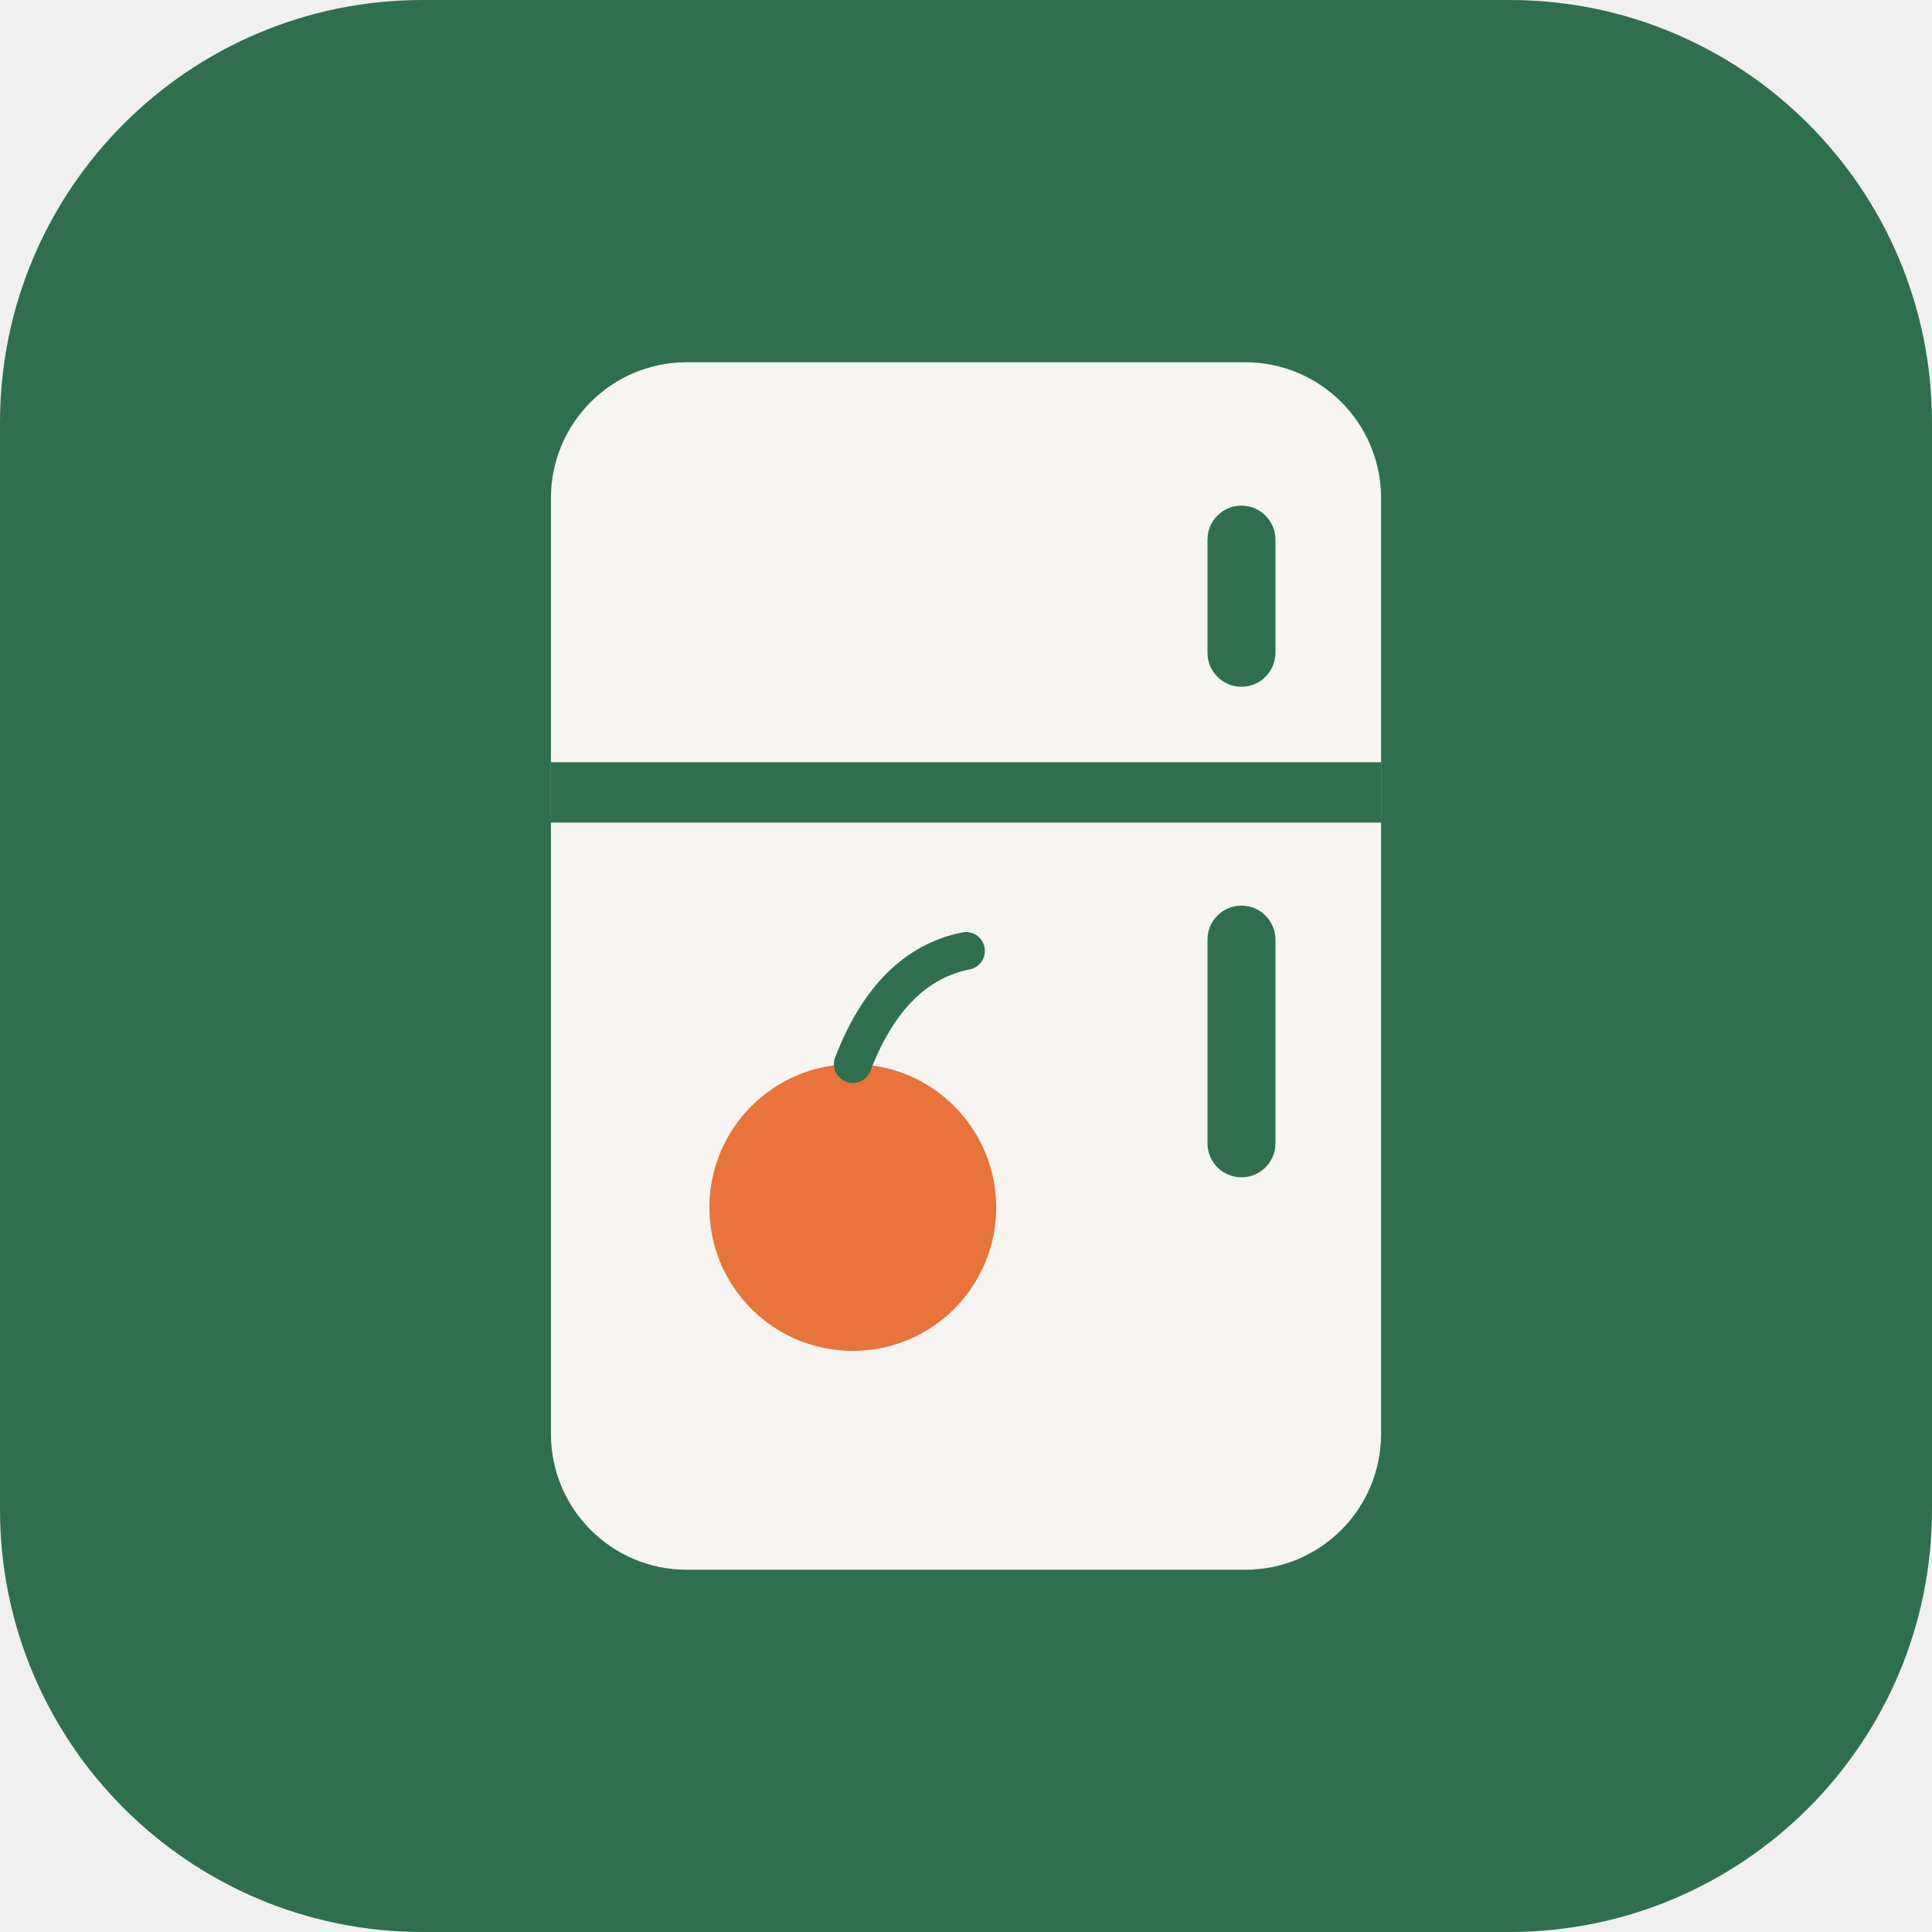
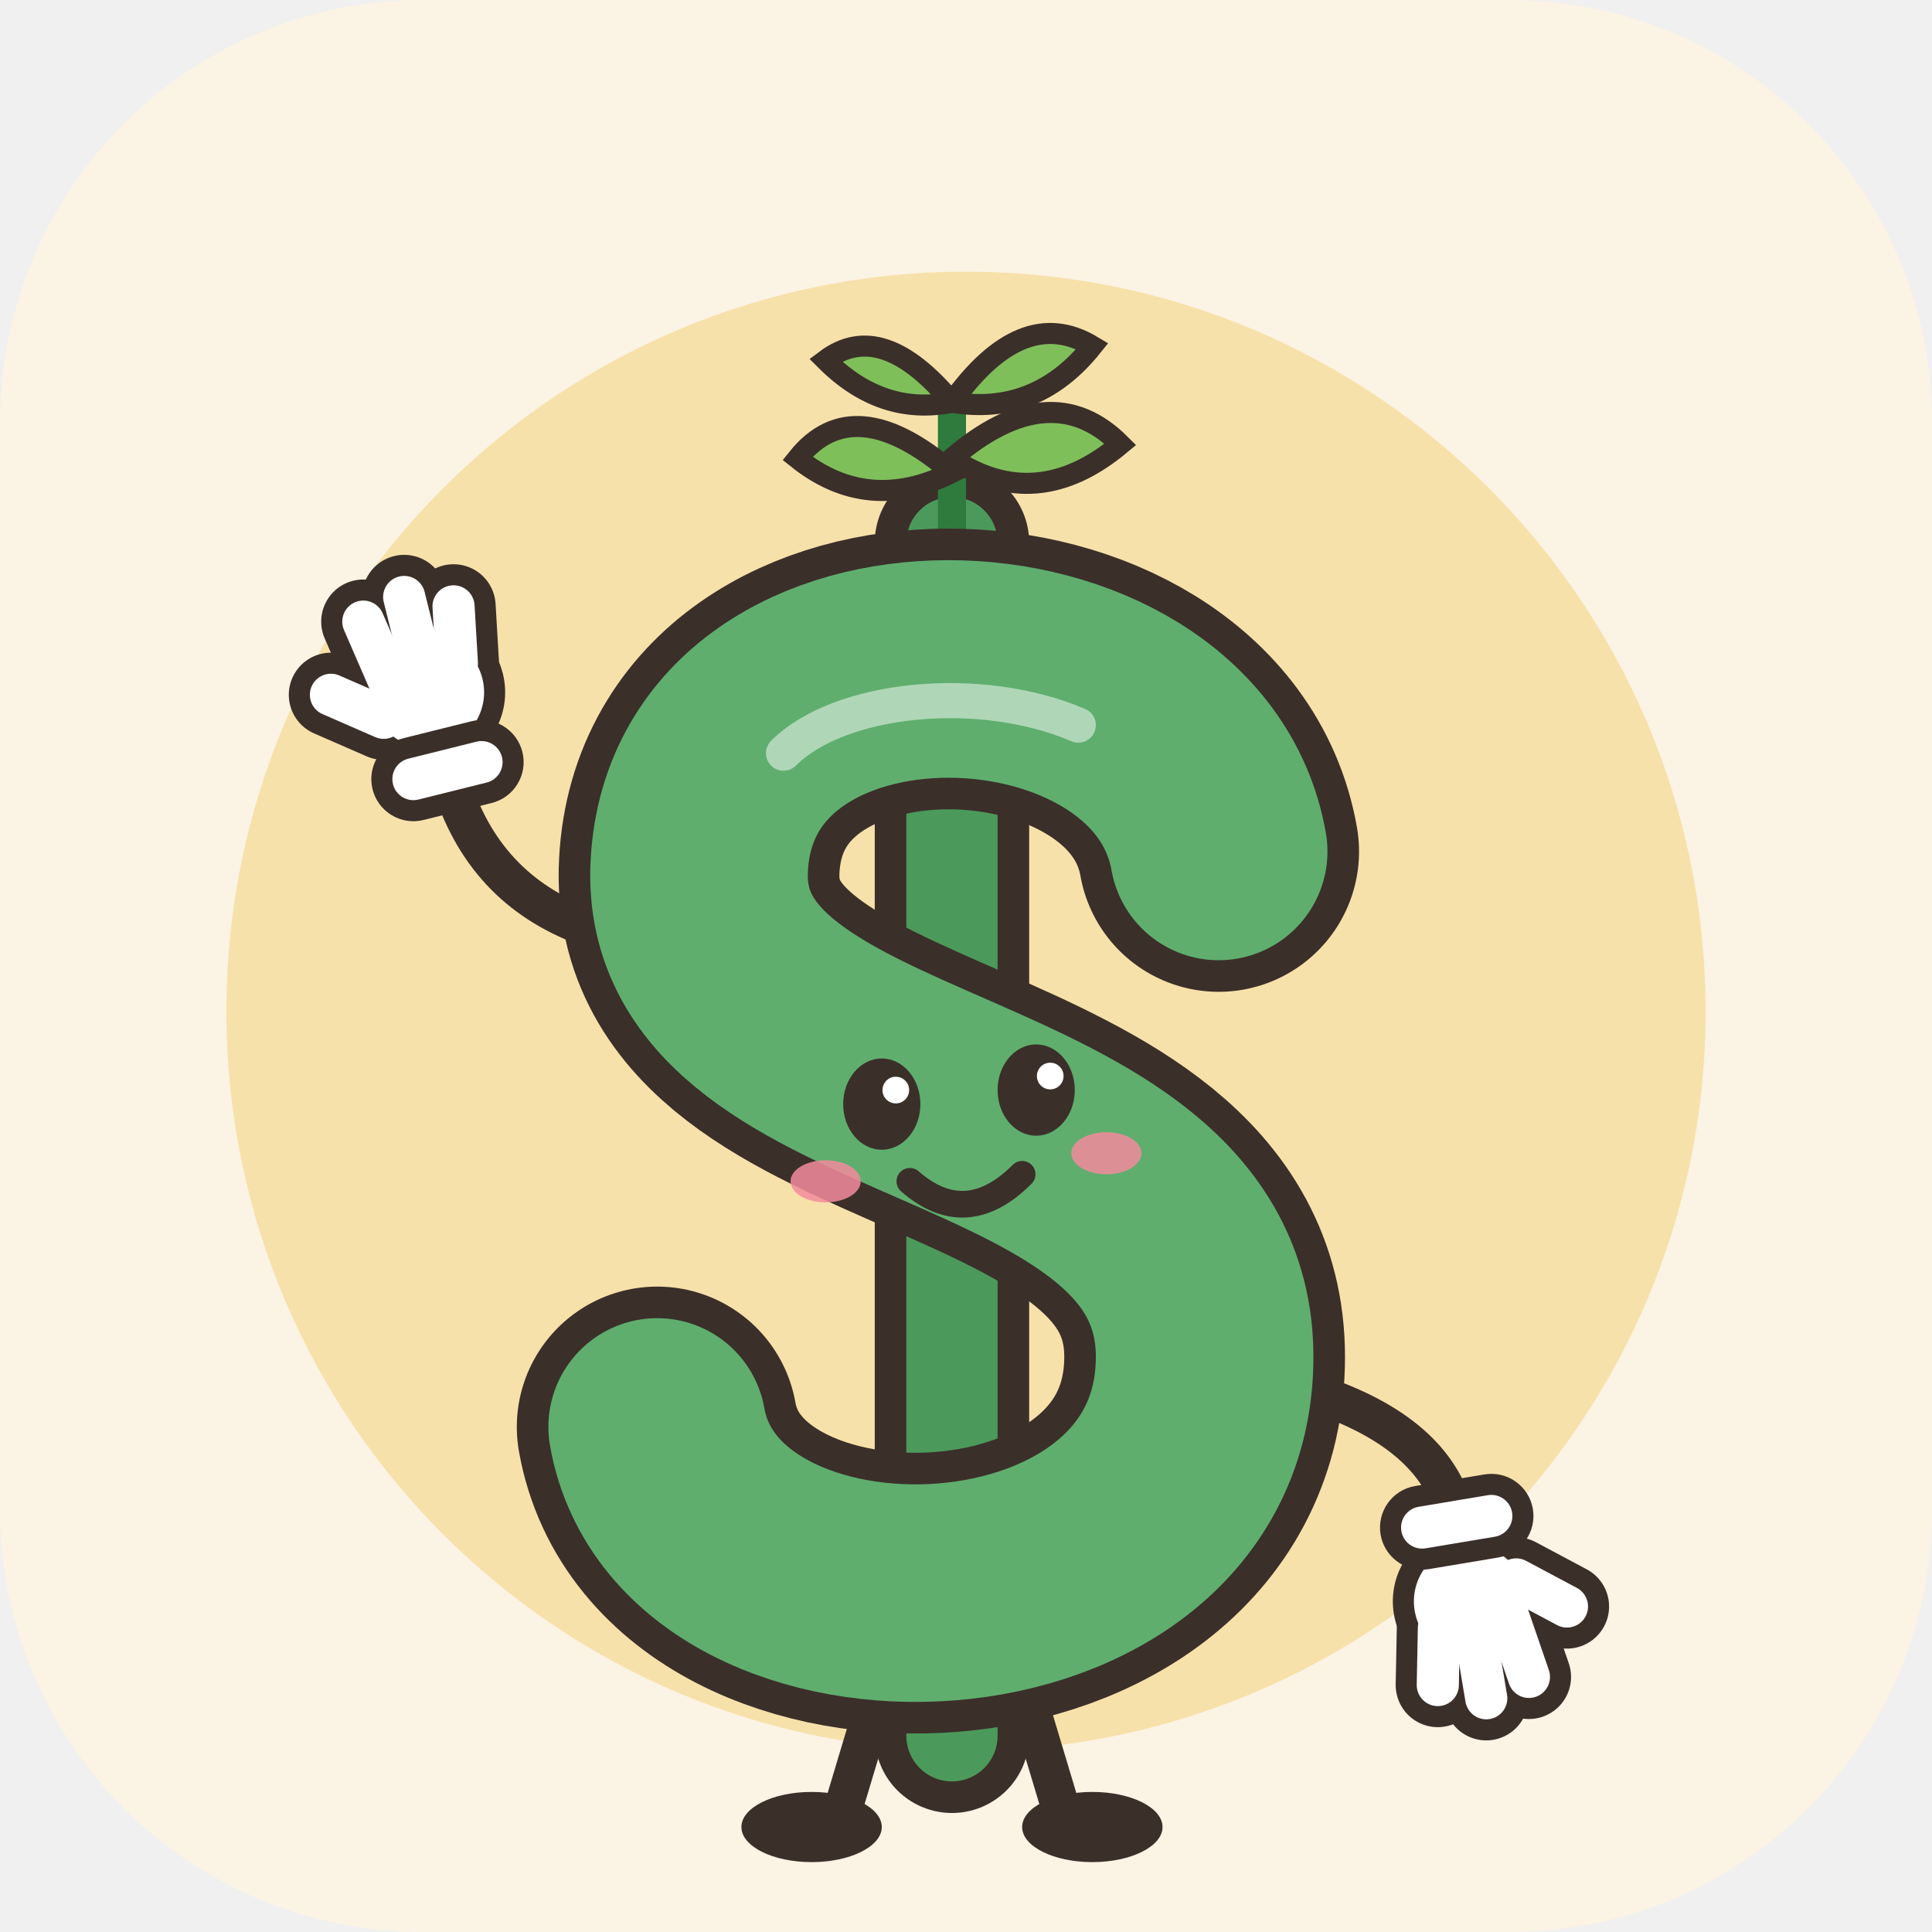
<svg xmlns="http://www.w3.org/2000/svg" viewBox="0 0 512 512">
-   <rect width="512" height="512" rx="112" fill="#2f6f4f" />
-   <rect x="146" y="96" width="220" height="320" rx="36" fill="#f6f5f1" />
-   <line x1="146" y1="210" x2="366" y2="210" stroke="#2f6f4f" stroke-width="16" />
-   <rect x="320" y="134" width="18" height="48" rx="9" fill="#2f6f4f" />
-   <rect x="320" y="240" width="18" height="72" rx="9" fill="#2f6f4f" />
-   <circle cx="226" cy="320" r="38" fill="#e8743b" />
-   <path d="M226 282 q10 -26 30 -30" stroke="#2f6f4f" stroke-width="10" fill="none" stroke-linecap="round" />
+   <rect width="512" height="512" rx="112" fill="#FBF3E4" />
+   <circle cx="256" cy="268" r="196" fill="#F4D27A" opacity=".55" />
+   <g transform="translate(256 274) scale(1.86) translate(-82 -76)">
+     <path d="M70 168 L64 188 M90 168 L96 188" stroke="#3B2F2A" stroke-width="5.5" stroke-linecap="round" />
+     <ellipse cx="60" cy="189" rx="10" ry="5" fill="#3B2F2A" />
+     <ellipse cx="100" cy="189" rx="10" ry="5" fill="#3B2F2A" />
+     <line x1="80" y1="6" x2="80" y2="176" stroke="#3B2F2A" stroke-width="22" stroke-linecap="round" />
+     <line x1="80" y1="6" x2="80" y2="176" stroke="#4C9A5B" stroke-width="13" stroke-linecap="round" />
+     <g transform="translate(0 0)">
+       <path d="M80 6 V-14" stroke="#2F7A3D" stroke-width="4" stroke-linecap="round" />
+       <path d="M80 -4 Q66 -16 58 -6 Q68 2 80 -4Z" fill="#7FBF5A" stroke="#3B2F2A" stroke-width="3" />
+       <path d="M80 -6 Q94 -18 104 -8 Q92 2 80 -6Z" fill="#7FBF5A" stroke="#3B2F2A" stroke-width="3" />
+       <path d="M80 -14 Q70 -26 62 -20 Q70 -12 80 -14Z" fill="#7FBF5A" stroke="#3B2F2A" stroke-width="3" />
+       <path d="M80 -14 Q90 -28 100 -22 Q92 -12 80 -14Z" fill="#7FBF5A" stroke="#3B2F2A" stroke-width="3" />
+     </g>
+     <path d="M26 60 Q12 54 8 38" stroke="#3B2F2A" stroke-width="5.5" fill="none" stroke-linecap="round" />
+     <g transform="translate(8 38) rotate(-14.0)">
+       <ellipse cx="0" cy="-11" rx="8" ry="8" fill="#3B2F2A" stroke="#3B2F2A" stroke-width="6" />
+       <line x1="-5" y1="-14" x2="-6.5" y2="-23" stroke="#3B2F2A" stroke-width="12" stroke-linecap="round" />
+       <line x1="0" y1="-15" x2="0" y2="-25" stroke="#3B2F2A" stroke-width="12" stroke-linecap="round" />
+       <line x1="5" y1="-14" x2="6.5" y2="-22" stroke="#3B2F2A" stroke-width="12" stroke-linecap="round" />
+       <line x1="-7" y1="-9" x2="-13.5" y2="-14" stroke="#3B2F2A" stroke-width="12" stroke-linecap="round" />
+       <ellipse cx="0" cy="-11" rx="8" ry="8" fill="#FFFFFF" stroke="#FFFFFF" stroke-width="0" />
+       <line x1="-5" y1="-14" x2="-6.5" y2="-23" stroke="#FFFFFF" stroke-width="6" stroke-linecap="round" />
+       <line x1="0" y1="-15" x2="0" y2="-25" stroke="#FFFFFF" stroke-width="6" stroke-linecap="round" />
+       <line x1="5" y1="-14" x2="6.5" y2="-22" stroke="#FFFFFF" stroke-width="6" stroke-linecap="round" />
+       <line x1="-7" y1="-9" x2="-13.5" y2="-14" stroke="#FFFFFF" stroke-width="6" stroke-linecap="round" />
+       <rect x="-9.5" y="-4" width="19" height="9" rx="4.5" fill="#FFFFFF" stroke="#3B2F2A" stroke-width="3" />
+     </g>
+     <path d="M118 50 C112 16 46 14 44 52 C42 88 116 82 116 122 C116 164 44 166 38 132" fill="none" stroke="#3B2F2A" stroke-width="40" stroke-linecap="round" />
+     <path d="M118 50 C112 16 46 14 44 52 C42 88 116 82 116 122 C116 164 44 166 38 132" fill="none" stroke="#5FAE6E" stroke-width="31" stroke-linecap="round" />
+     <path d="M56 36 C64 28 84 26 98 32" fill="none" stroke="#fff" stroke-width="5" stroke-linecap="round" opacity=".5" />
+     <path d="M134 128 Q150 134 152 146" stroke="#3B2F2A" stroke-width="5.5" fill="none" stroke-linecap="round" />
+     <g transform="translate(152 146) rotate(170.5)">
+       <ellipse cx="0" cy="-11" rx="8" ry="8" fill="#3B2F2A" stroke="#3B2F2A" stroke-width="6" />
+       <line x1="-5" y1="-14" x2="-6.5" y2="-23" stroke="#3B2F2A" stroke-width="12" stroke-linecap="round" />
+       <line x1="0" y1="-15" x2="0" y2="-25" stroke="#3B2F2A" stroke-width="12" stroke-linecap="round" />
+       <line x1="5" y1="-14" x2="6.5" y2="-22" stroke="#3B2F2A" stroke-width="12" stroke-linecap="round" />
+       <line x1="-7" y1="-9" x2="-13.5" y2="-14" stroke="#3B2F2A" stroke-width="12" stroke-linecap="round" />
+       <ellipse cx="0" cy="-11" rx="8" ry="8" fill="#FFFFFF" stroke="#FFFFFF" stroke-width="0" />
+       <line x1="-5" y1="-14" x2="-6.5" y2="-23" stroke="#FFFFFF" stroke-width="6" stroke-linecap="round" />
+       <line x1="0" y1="-15" x2="0" y2="-25" stroke="#FFFFFF" stroke-width="6" stroke-linecap="round" />
+       <line x1="5" y1="-14" x2="6.5" y2="-22" stroke="#FFFFFF" stroke-width="6" stroke-linecap="round" />
+       <line x1="-7" y1="-9" x2="-13.5" y2="-14" stroke="#FFFFFF" stroke-width="6" stroke-linecap="round" />
+       <rect x="-9.5" y="-4" width="19" height="9" rx="4.5" fill="#FFFFFF" stroke="#3B2F2A" stroke-width="3" />
+     </g>
+     <ellipse class="pe" cx="70" cy="86" rx="5.5" ry="6.5" fill="#3B2F2A" />
+     <circle cx="72" cy="84" r="1.9" fill="#fff" />
+     <ellipse class="pe" cx="92" cy="84" rx="5.5" ry="6.5" fill="#3B2F2A" />
+     <circle cx="94" cy="82" r="1.9" fill="#fff" />
+     <path d="M74 97 Q82 104 90 96" stroke="#3B2F2A" stroke-width="3.8" fill="none" stroke-linecap="round" />
+     <ellipse cx="62" cy="97" rx="5" ry="3" fill="#F28B9C" opacity=".85" />
+     <ellipse cx="102" cy="93" rx="5" ry="3" fill="#F28B9C" opacity=".85" />
+   </g>
</svg>
